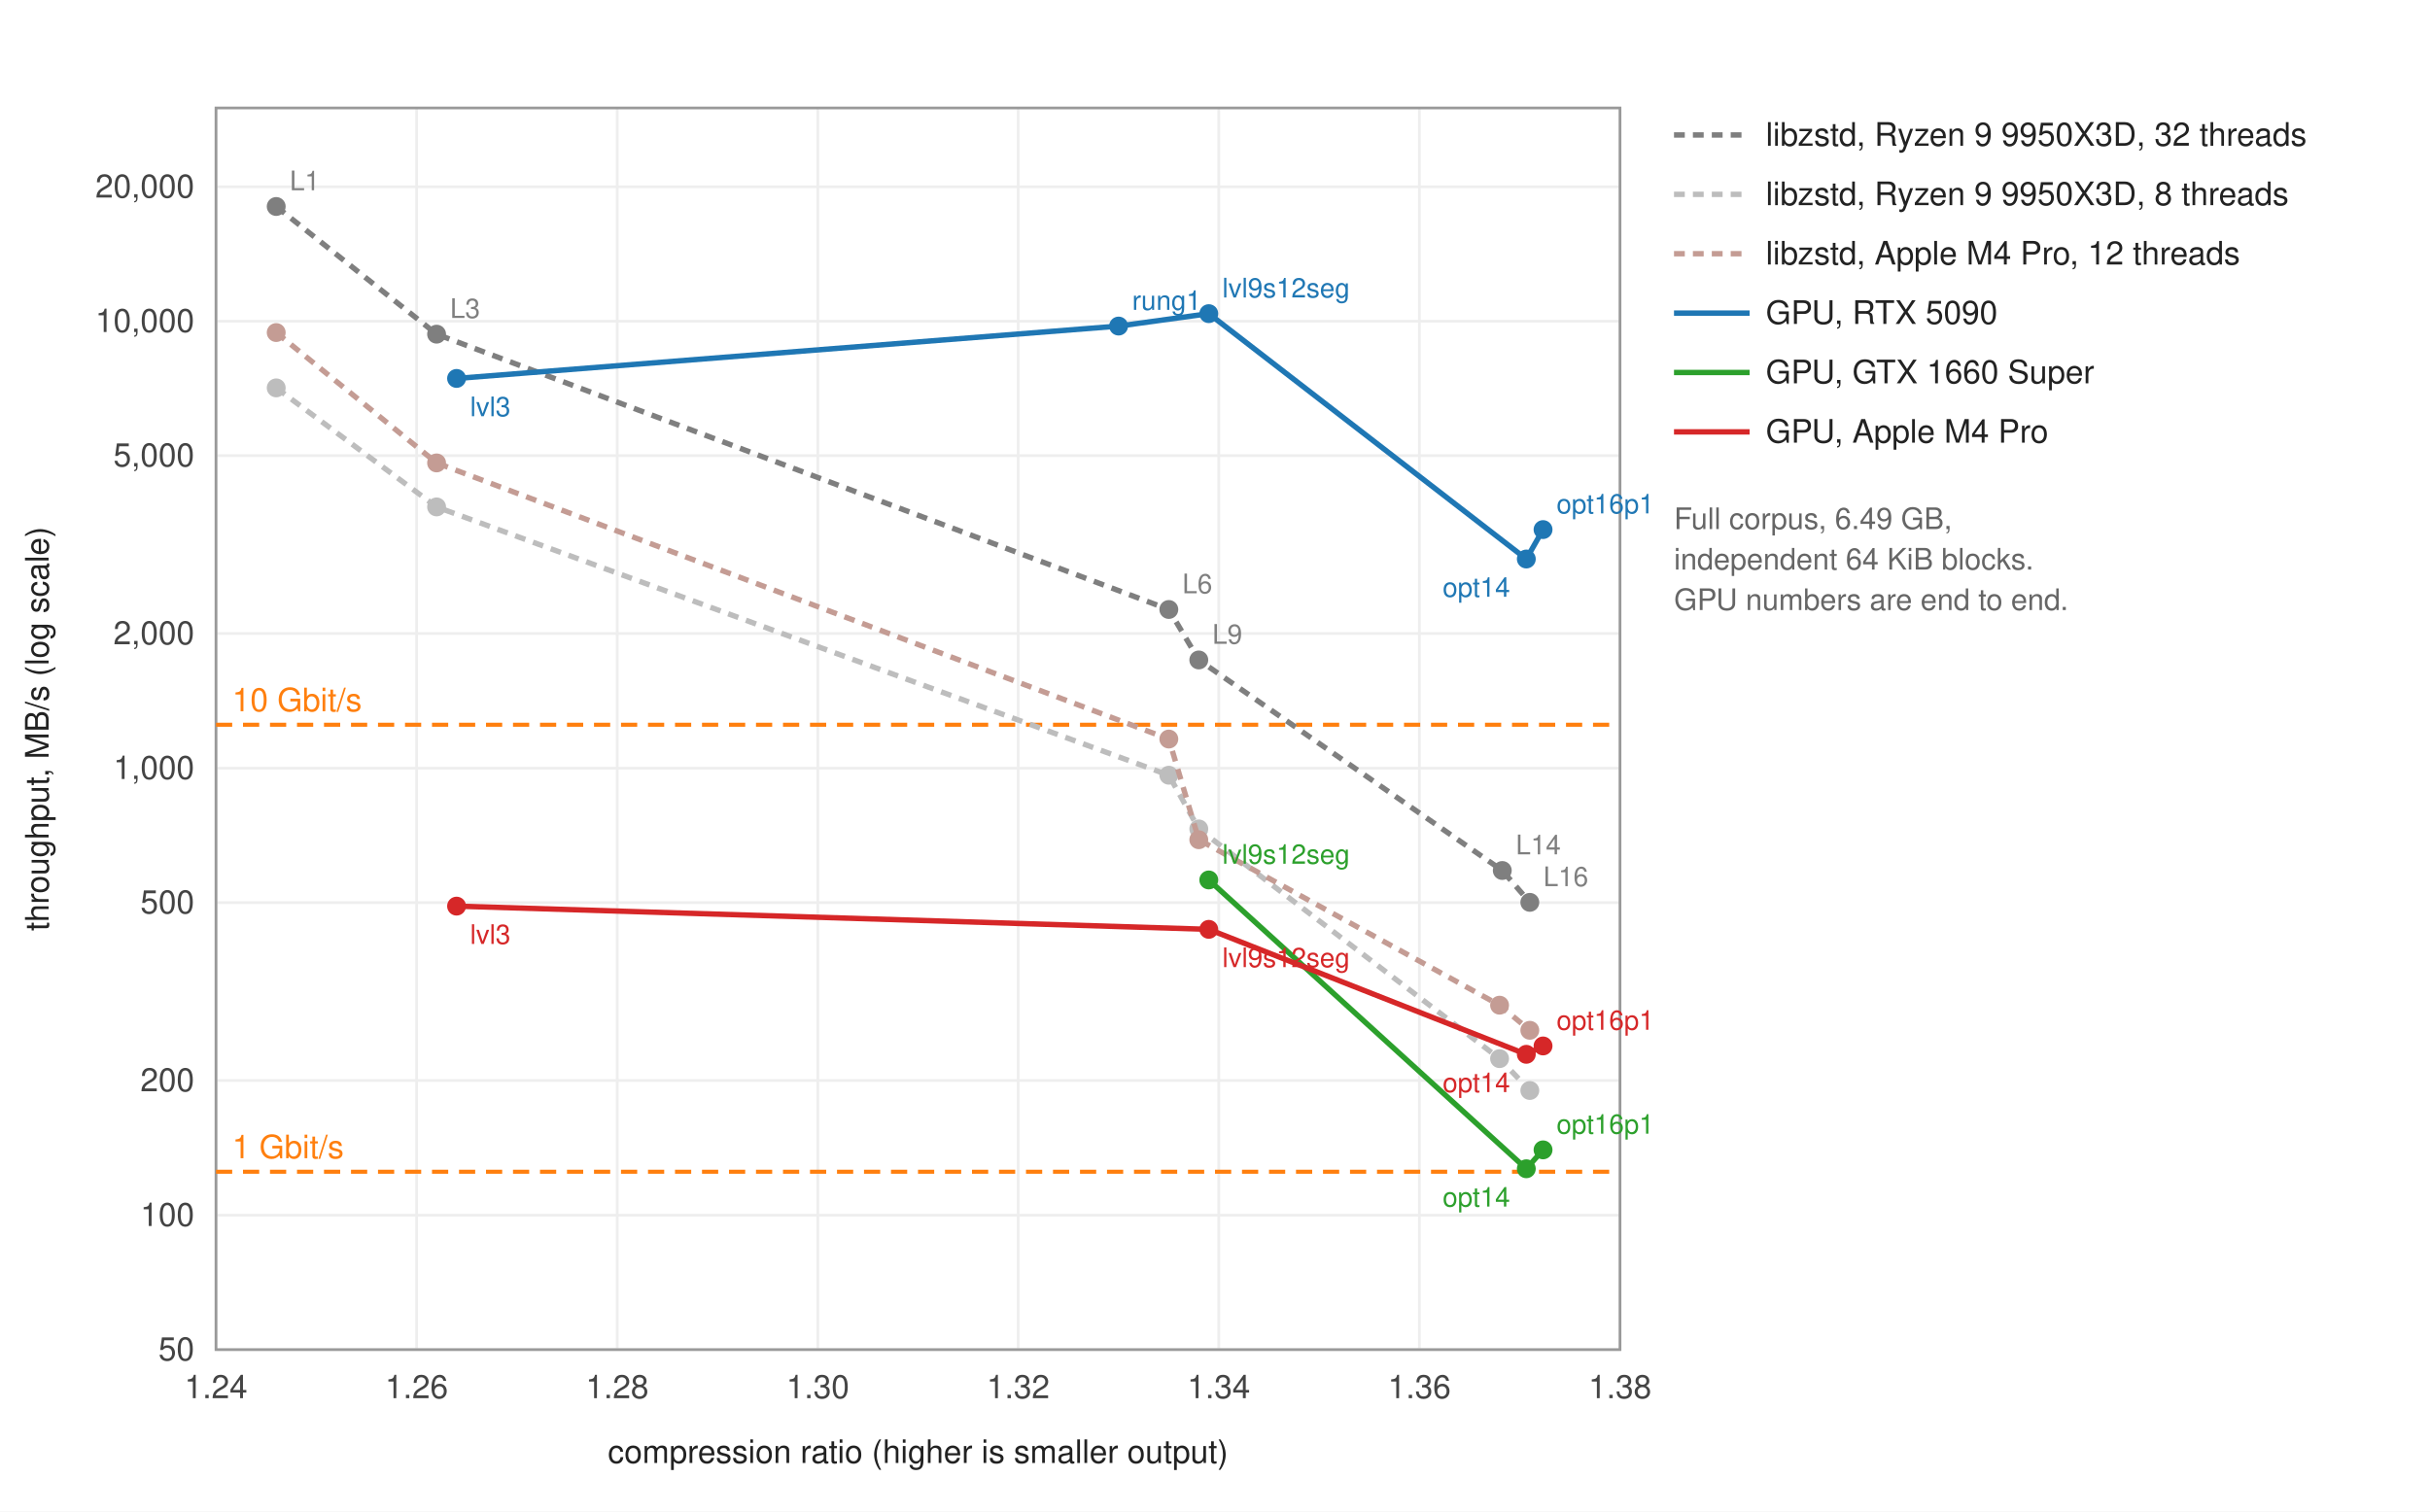
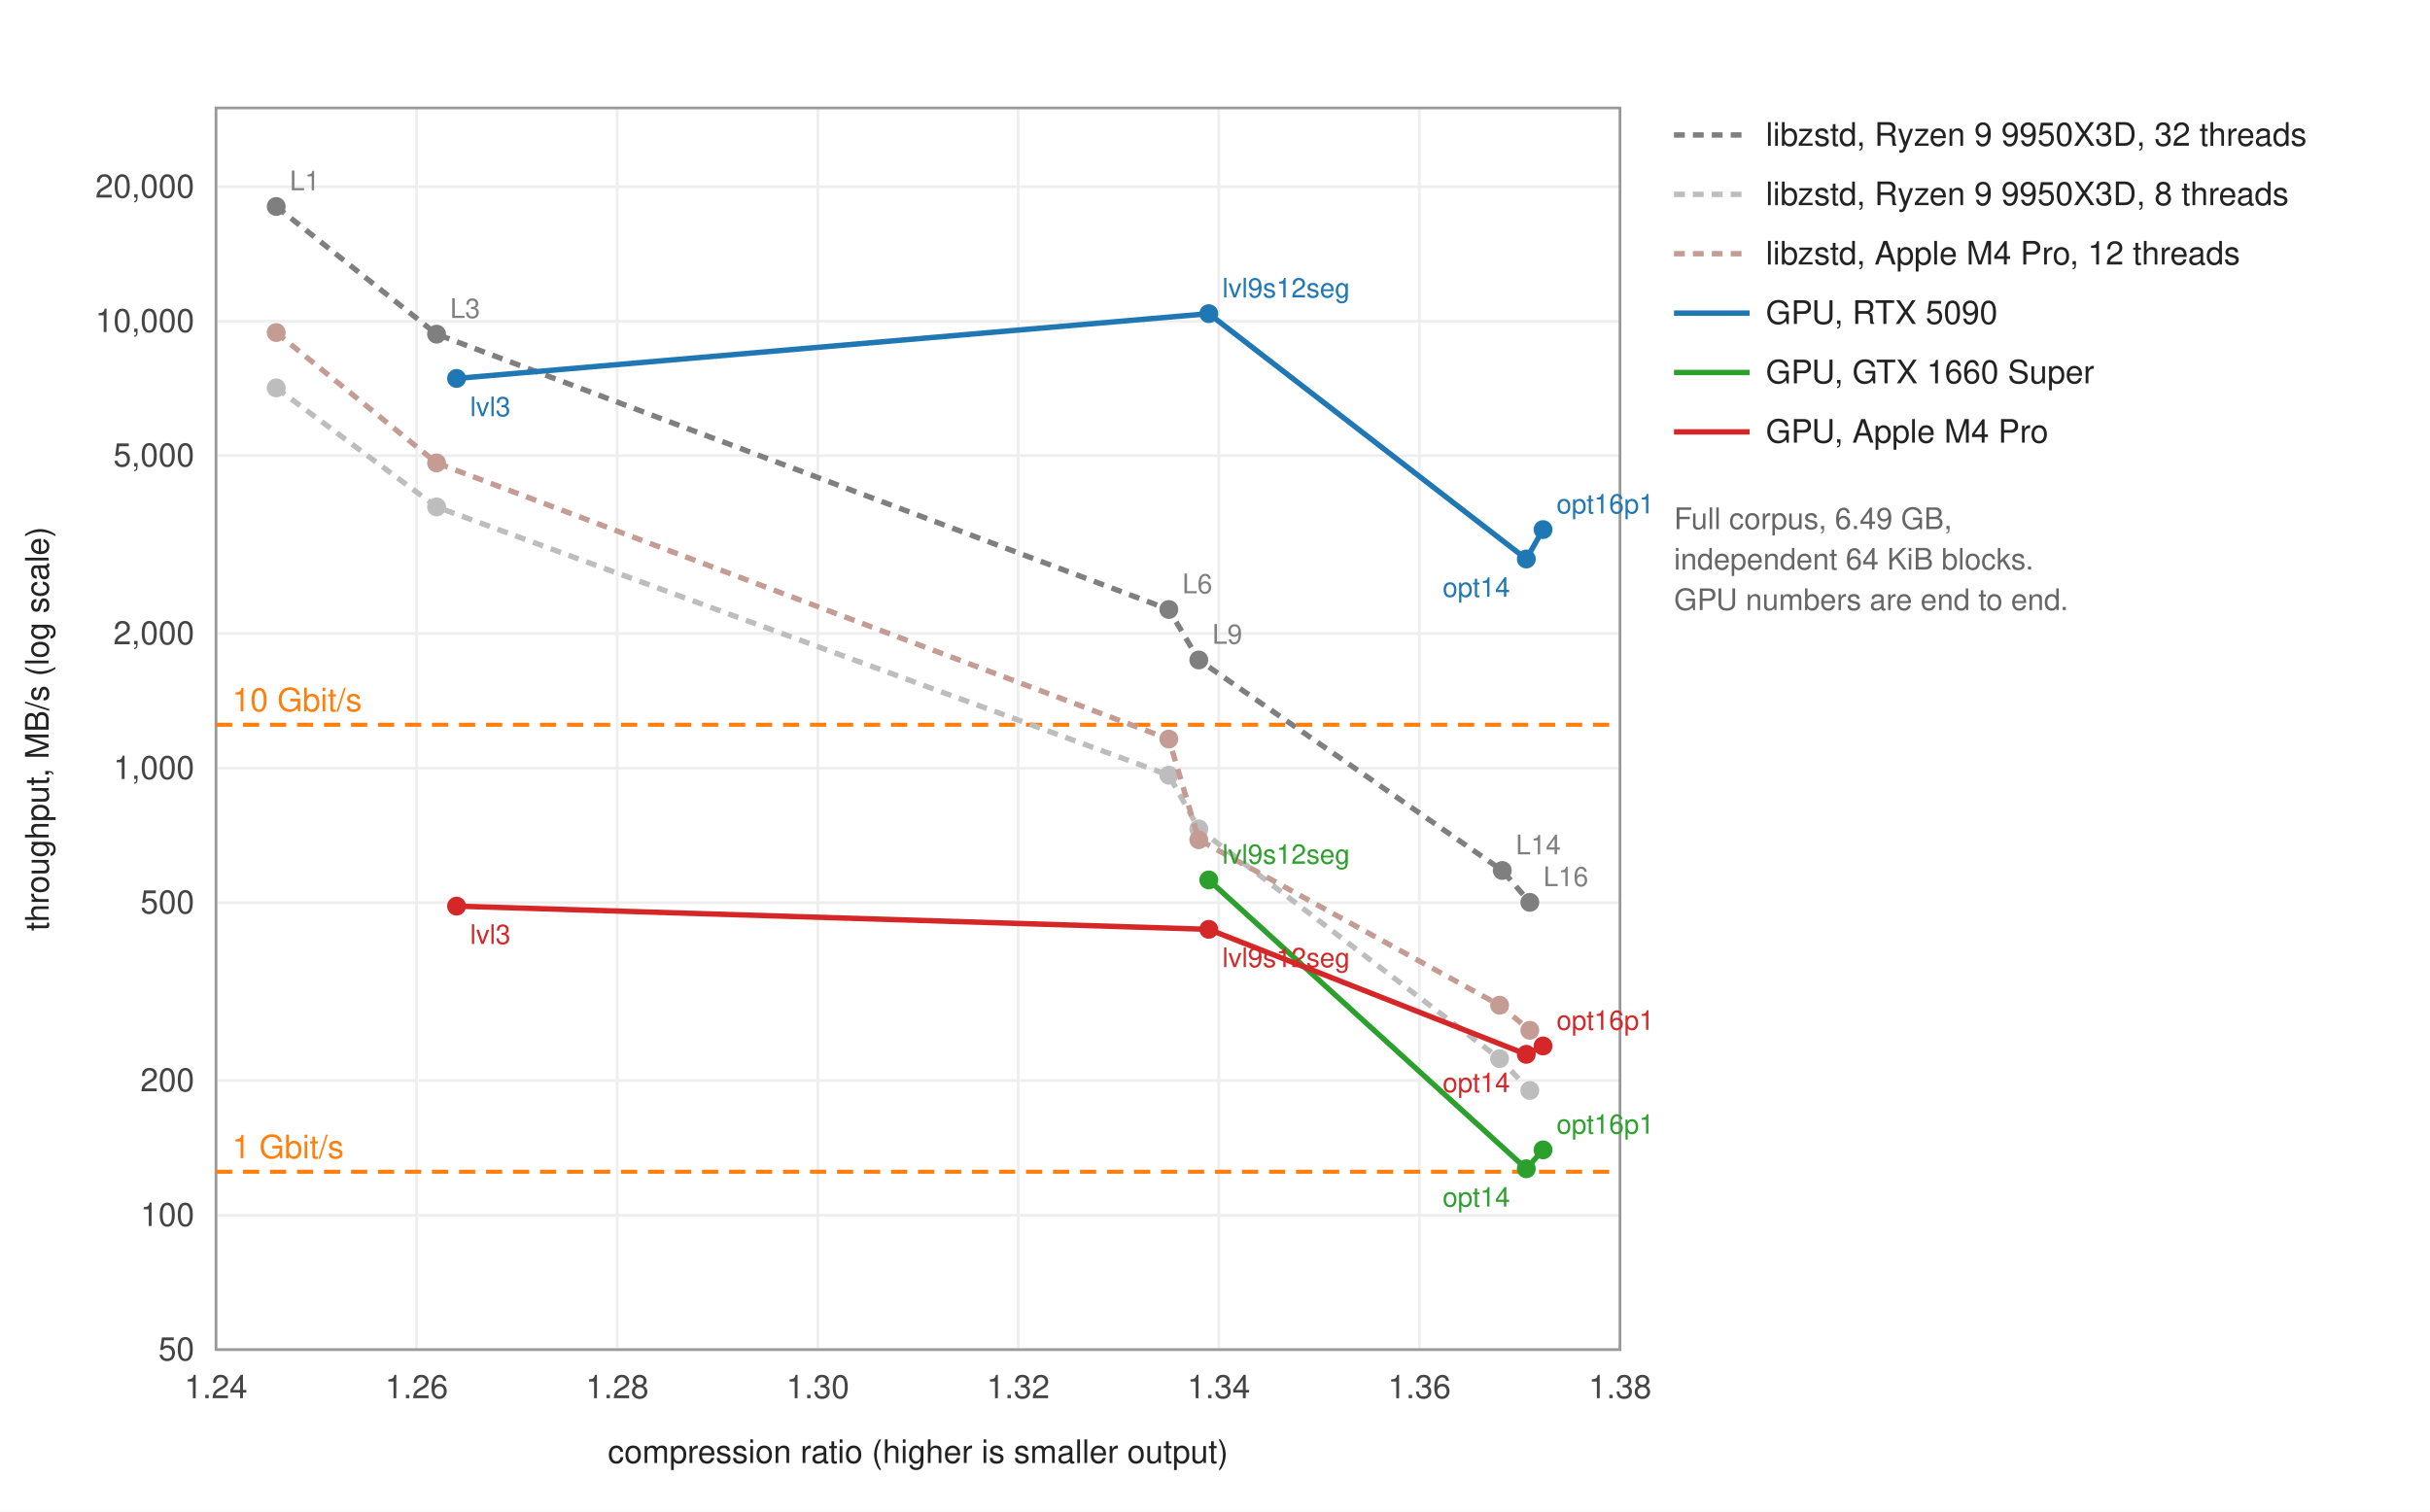
<svg xmlns="http://www.w3.org/2000/svg" width="900" height="560" viewBox="0 0 900 560" font-family="Helvetica, Arial, sans-serif" font-size="12">
  <rect width="900" height="560" fill="white" />
  <line x1="80" y1="500.0" x2="600" y2="500.0" stroke="#eeeeee" />
  <text x="72" y="504.0" text-anchor="end" fill="#444">50</text>
  <line x1="80" y1="450.2" x2="600" y2="450.2" stroke="#eeeeee" />
  <text x="72" y="454.2" text-anchor="end" fill="#444">100</text>
  <line x1="80" y1="400.3" x2="600" y2="400.3" stroke="#eeeeee" />
  <text x="72" y="404.3" text-anchor="end" fill="#444">200</text>
  <line x1="80" y1="334.4" x2="600" y2="334.4" stroke="#eeeeee" />
  <text x="72" y="338.4" text-anchor="end" fill="#444">500</text>
  <line x1="80" y1="284.6" x2="600" y2="284.6" stroke="#eeeeee" />
  <text x="72" y="288.6" text-anchor="end" fill="#444">1,000</text>
  <line x1="80" y1="234.7" x2="600" y2="234.7" stroke="#eeeeee" />
  <text x="72" y="238.7" text-anchor="end" fill="#444">2,000</text>
  <line x1="80" y1="168.8" x2="600" y2="168.8" stroke="#eeeeee" />
  <text x="72" y="172.8" text-anchor="end" fill="#444">5,000</text>
  <line x1="80" y1="119.0" x2="600" y2="119.0" stroke="#eeeeee" />
  <text x="72" y="123.0" text-anchor="end" fill="#444">10,000</text>
  <line x1="80" y1="69.2" x2="600" y2="69.2" stroke="#eeeeee" />
  <text x="72" y="73.2" text-anchor="end" fill="#444">20,000</text>
  <line x1="80.0" y1="40" x2="80.0" y2="500" stroke="#eeeeee" />
  <text x="80.0" y="518" text-anchor="middle" fill="#444">1.24</text>
  <line x1="154.3" y1="40" x2="154.3" y2="500" stroke="#eeeeee" />
  <text x="154.3" y="518" text-anchor="middle" fill="#444">1.26</text>
  <line x1="228.6" y1="40" x2="228.6" y2="500" stroke="#eeeeee" />
  <text x="228.6" y="518" text-anchor="middle" fill="#444">1.28</text>
  <line x1="302.9" y1="40" x2="302.9" y2="500" stroke="#eeeeee" />
  <text x="302.9" y="518" text-anchor="middle" fill="#444">1.30</text>
  <line x1="377.1" y1="40" x2="377.1" y2="500" stroke="#eeeeee" />
  <text x="377.1" y="518" text-anchor="middle" fill="#444">1.32</text>
  <line x1="451.4" y1="40" x2="451.4" y2="500" stroke="#eeeeee" />
  <text x="451.4" y="518" text-anchor="middle" fill="#444">1.34</text>
  <line x1="525.7" y1="40" x2="525.7" y2="500" stroke="#eeeeee" />
  <text x="525.7" y="518" text-anchor="middle" fill="#444">1.36</text>
  <line x1="600.0" y1="40" x2="600.0" y2="500" stroke="#eeeeee" />
  <text x="600.0" y="518" text-anchor="middle" fill="#444">1.38</text>
  <rect x="80" y="40" width="520" height="460" fill="none" stroke="#999" />
  <text x="340" y="542" text-anchor="middle" fill="#222">compression ratio (higher is smaller output)</text>
  <text x="18" y="270" text-anchor="middle" fill="#222" transform="rotate(-90 18 270)">throughput, MB/s (log scale)</text>
  <line x1="80" y1="268.5" x2="600" y2="268.5" stroke="#ff7f0e" stroke-width="1.5" stroke-dasharray="6 4" />
  <text x="86" y="263.5" fill="#ff7f0e">10 Gbit/s</text>
  <line x1="80" y1="434.1" x2="600" y2="434.1" stroke="#ff7f0e" stroke-width="1.5" stroke-dasharray="6 4" />
  <text x="86" y="429.1" fill="#ff7f0e">1 Gbit/s</text>
  <path d="M102.3,76.5 L161.7,123.8 L432.9,225.8 L444.0,244.5 L556.4,322.5 L566.6,334.3" fill="none" stroke="#7f7f7f" stroke-width="2" stroke-dasharray="4 3" />
  <circle cx="102.3" cy="76.5" r="3.5" fill="#7f7f7f" />
  <text x="107.3" y="70.5" text-anchor="start" fill="#7f7f7f" font-size="10">L1</text>
  <circle cx="161.7" cy="123.8" r="3.5" fill="#7f7f7f" />
  <text x="166.7" y="117.8" text-anchor="start" fill="#7f7f7f" font-size="10">L3</text>
  <circle cx="432.9" cy="225.8" r="3.5" fill="#7f7f7f" />
  <text x="437.9" y="219.8" text-anchor="start" fill="#7f7f7f" font-size="10">L6</text>
  <circle cx="444.0" cy="244.5" r="3.5" fill="#7f7f7f" />
  <text x="449.0" y="238.5" text-anchor="start" fill="#7f7f7f" font-size="10">L9</text>
  <circle cx="556.4" cy="322.5" r="3.5" fill="#7f7f7f" />
  <text x="561.4" y="316.5" text-anchor="start" fill="#7f7f7f" font-size="10">L14</text>
  <circle cx="566.6" cy="334.3" r="3.5" fill="#7f7f7f" />
  <text x="571.6" y="328.3" text-anchor="start" fill="#7f7f7f" font-size="10">L16</text>
  <path d="M102.3,143.7 L161.7,187.8 L432.9,287.2 L444.0,307.1 L555.4,392.2 L566.6,404.0" fill="none" stroke="#bdbdbd" stroke-width="2" stroke-dasharray="4 3" />
  <circle cx="102.3" cy="143.7" r="3.5" fill="#bdbdbd" />
  <circle cx="161.7" cy="187.8" r="3.5" fill="#bdbdbd" />
  <circle cx="432.9" cy="287.2" r="3.5" fill="#bdbdbd" />
  <circle cx="444.0" cy="307.1" r="3.5" fill="#bdbdbd" />
  <circle cx="555.4" cy="392.2" r="3.5" fill="#bdbdbd" />
  <circle cx="566.6" cy="404.0" r="3.5" fill="#bdbdbd" />
  <path d="M102.3,123.2 L161.7,171.5 L432.9,273.8 L444.0,311.1 L555.4,372.4 L566.6,381.7" fill="none" stroke="#c49c94" stroke-width="2" stroke-dasharray="4 3" />
  <circle cx="102.3" cy="123.2" r="3.5" fill="#c49c94" />
  <circle cx="161.7" cy="171.5" r="3.5" fill="#c49c94" />
  <circle cx="432.9" cy="273.8" r="3.5" fill="#c49c94" />
  <circle cx="444.0" cy="311.1" r="3.5" fill="#c49c94" />
  <circle cx="555.4" cy="372.4" r="3.5" fill="#c49c94" />
  <circle cx="566.6" cy="381.7" r="3.5" fill="#c49c94" />
-   <path d="M169.1,140.2 L414.3,120.8 L447.7,116.2 L565.3,207.1 L571.5,196.2" fill="none" stroke="#1f77b4" stroke-width="2" />
+   <path d="M169.1,140.2 L447.7,116.2 L565.3,207.1 L571.5,196.2" fill="none" stroke="#1f77b4" stroke-width="2" />
  <circle cx="169.1" cy="140.2" r="3.5" fill="#1f77b4" />
  <text x="174.1" y="154.2" text-anchor="start" fill="#1f77b4" font-size="10">lvl3</text>
-   <circle cx="414.3" cy="120.8" r="3.5" fill="#1f77b4" />
-   <text x="419.3" y="114.8" text-anchor="start" fill="#1f77b4" font-size="10">rung1</text>
  <circle cx="447.7" cy="116.2" r="3.5" fill="#1f77b4" />
  <text x="452.7" y="110.2" text-anchor="start" fill="#1f77b4" font-size="10">lvl9s12seg</text>
  <circle cx="565.3" cy="207.1" r="3.5" fill="#1f77b4" />
  <text x="559.3" y="221.1" text-anchor="end" fill="#1f77b4" font-size="10">opt14</text>
  <circle cx="571.5" cy="196.2" r="3.5" fill="#1f77b4" />
  <text x="576.5" y="190.2" text-anchor="start" fill="#1f77b4" font-size="10">opt16p1</text>
  <path d="M447.7,326.0 L565.3,433.0 L571.5,426.0" fill="none" stroke="#2ca02c" stroke-width="2" />
  <circle cx="447.7" cy="326.0" r="3.5" fill="#2ca02c" />
  <text x="452.7" y="320.0" text-anchor="start" fill="#2ca02c" font-size="10">lvl9s12seg</text>
  <circle cx="565.3" cy="433.0" r="3.5" fill="#2ca02c" />
  <text x="559.3" y="447.0" text-anchor="end" fill="#2ca02c" font-size="10">opt14</text>
  <circle cx="571.5" cy="426.0" r="3.5" fill="#2ca02c" />
  <text x="576.5" y="420.0" text-anchor="start" fill="#2ca02c" font-size="10">opt16p1</text>
  <path d="M169.1,335.7 L447.7,344.3 L565.3,390.6 L571.5,387.5" fill="none" stroke="#d62728" stroke-width="2" />
  <circle cx="169.1" cy="335.7" r="3.5" fill="#d62728" />
  <text x="174.1" y="349.7" text-anchor="start" fill="#d62728" font-size="10">lvl3</text>
  <circle cx="447.7" cy="344.3" r="3.5" fill="#d62728" />
  <text x="452.7" y="358.3" text-anchor="start" fill="#d62728" font-size="10">lvl9s12seg</text>
  <circle cx="565.3" cy="390.6" r="3.5" fill="#d62728" />
  <text x="559.3" y="404.6" text-anchor="end" fill="#d62728" font-size="10">opt14</text>
  <circle cx="571.5" cy="387.5" r="3.5" fill="#d62728" />
  <text x="576.5" y="381.5" text-anchor="start" fill="#d62728" font-size="10">opt16p1</text>
  <line x1="620" y1="50" x2="648" y2="50" stroke="#7f7f7f" stroke-width="2" stroke-dasharray="4 3" />
  <text x="654" y="54" fill="#222">libzstd, Ryzen 9 9950X3D, 32 threads</text>
  <line x1="620" y1="72" x2="648" y2="72" stroke="#bdbdbd" stroke-width="2" stroke-dasharray="4 3" />
  <text x="654" y="76" fill="#222">libzstd, Ryzen 9 9950X3D, 8 threads</text>
  <line x1="620" y1="94" x2="648" y2="94" stroke="#c49c94" stroke-width="2" stroke-dasharray="4 3" />
  <text x="654" y="98" fill="#222">libzstd, Apple M4 Pro, 12 threads</text>
  <line x1="620" y1="116" x2="648" y2="116" stroke="#1f77b4" stroke-width="2" />
  <text x="654" y="120" fill="#222">GPU, RTX 5090</text>
  <line x1="620" y1="138" x2="648" y2="138" stroke="#2ca02c" stroke-width="2" />
  <text x="654" y="142" fill="#222">GPU, GTX 1660 Super</text>
  <line x1="620" y1="160" x2="648" y2="160" stroke="#d62728" stroke-width="2" />
  <text x="654" y="164" fill="#222">GPU, Apple M4 Pro</text>
  <text x="620" y="196" fill="#666" font-size="11">Full corpus, 6.49 GB,</text>
  <text x="620" y="211" fill="#666" font-size="11">independent 64 KiB blocks.</text>
  <text x="620" y="226" fill="#666" font-size="11">GPU numbers are end to end.</text>
</svg>
